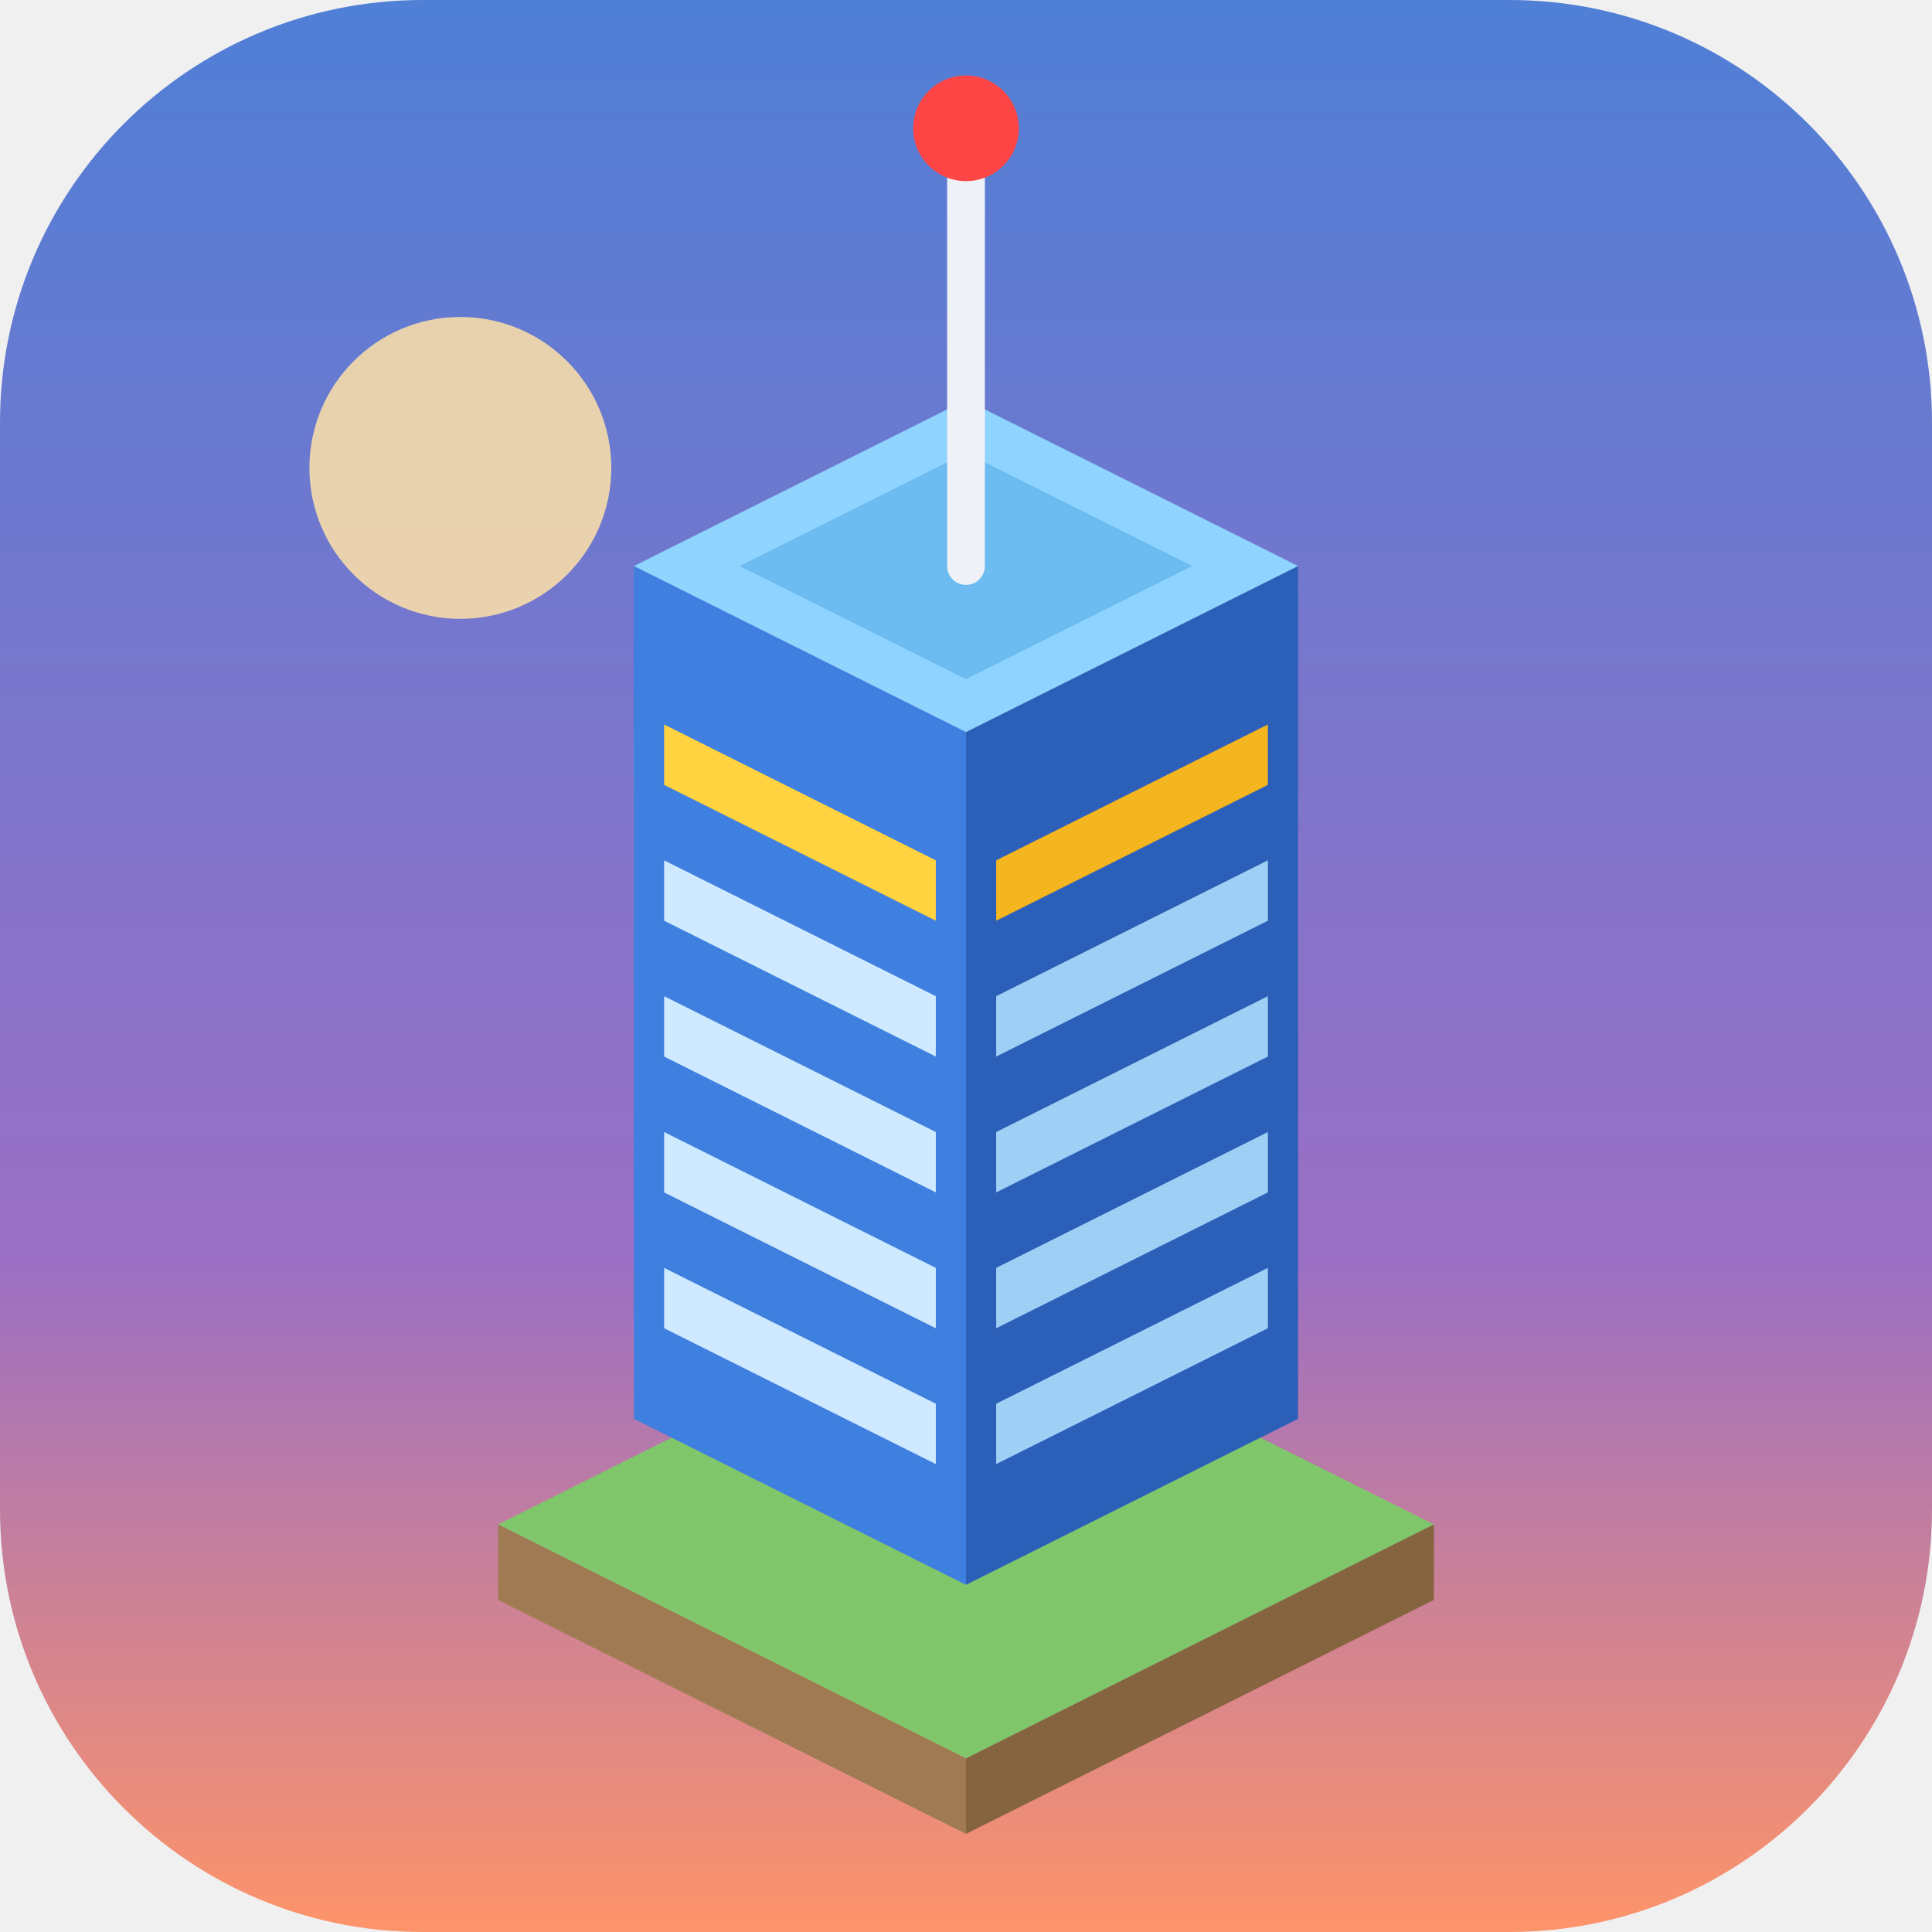
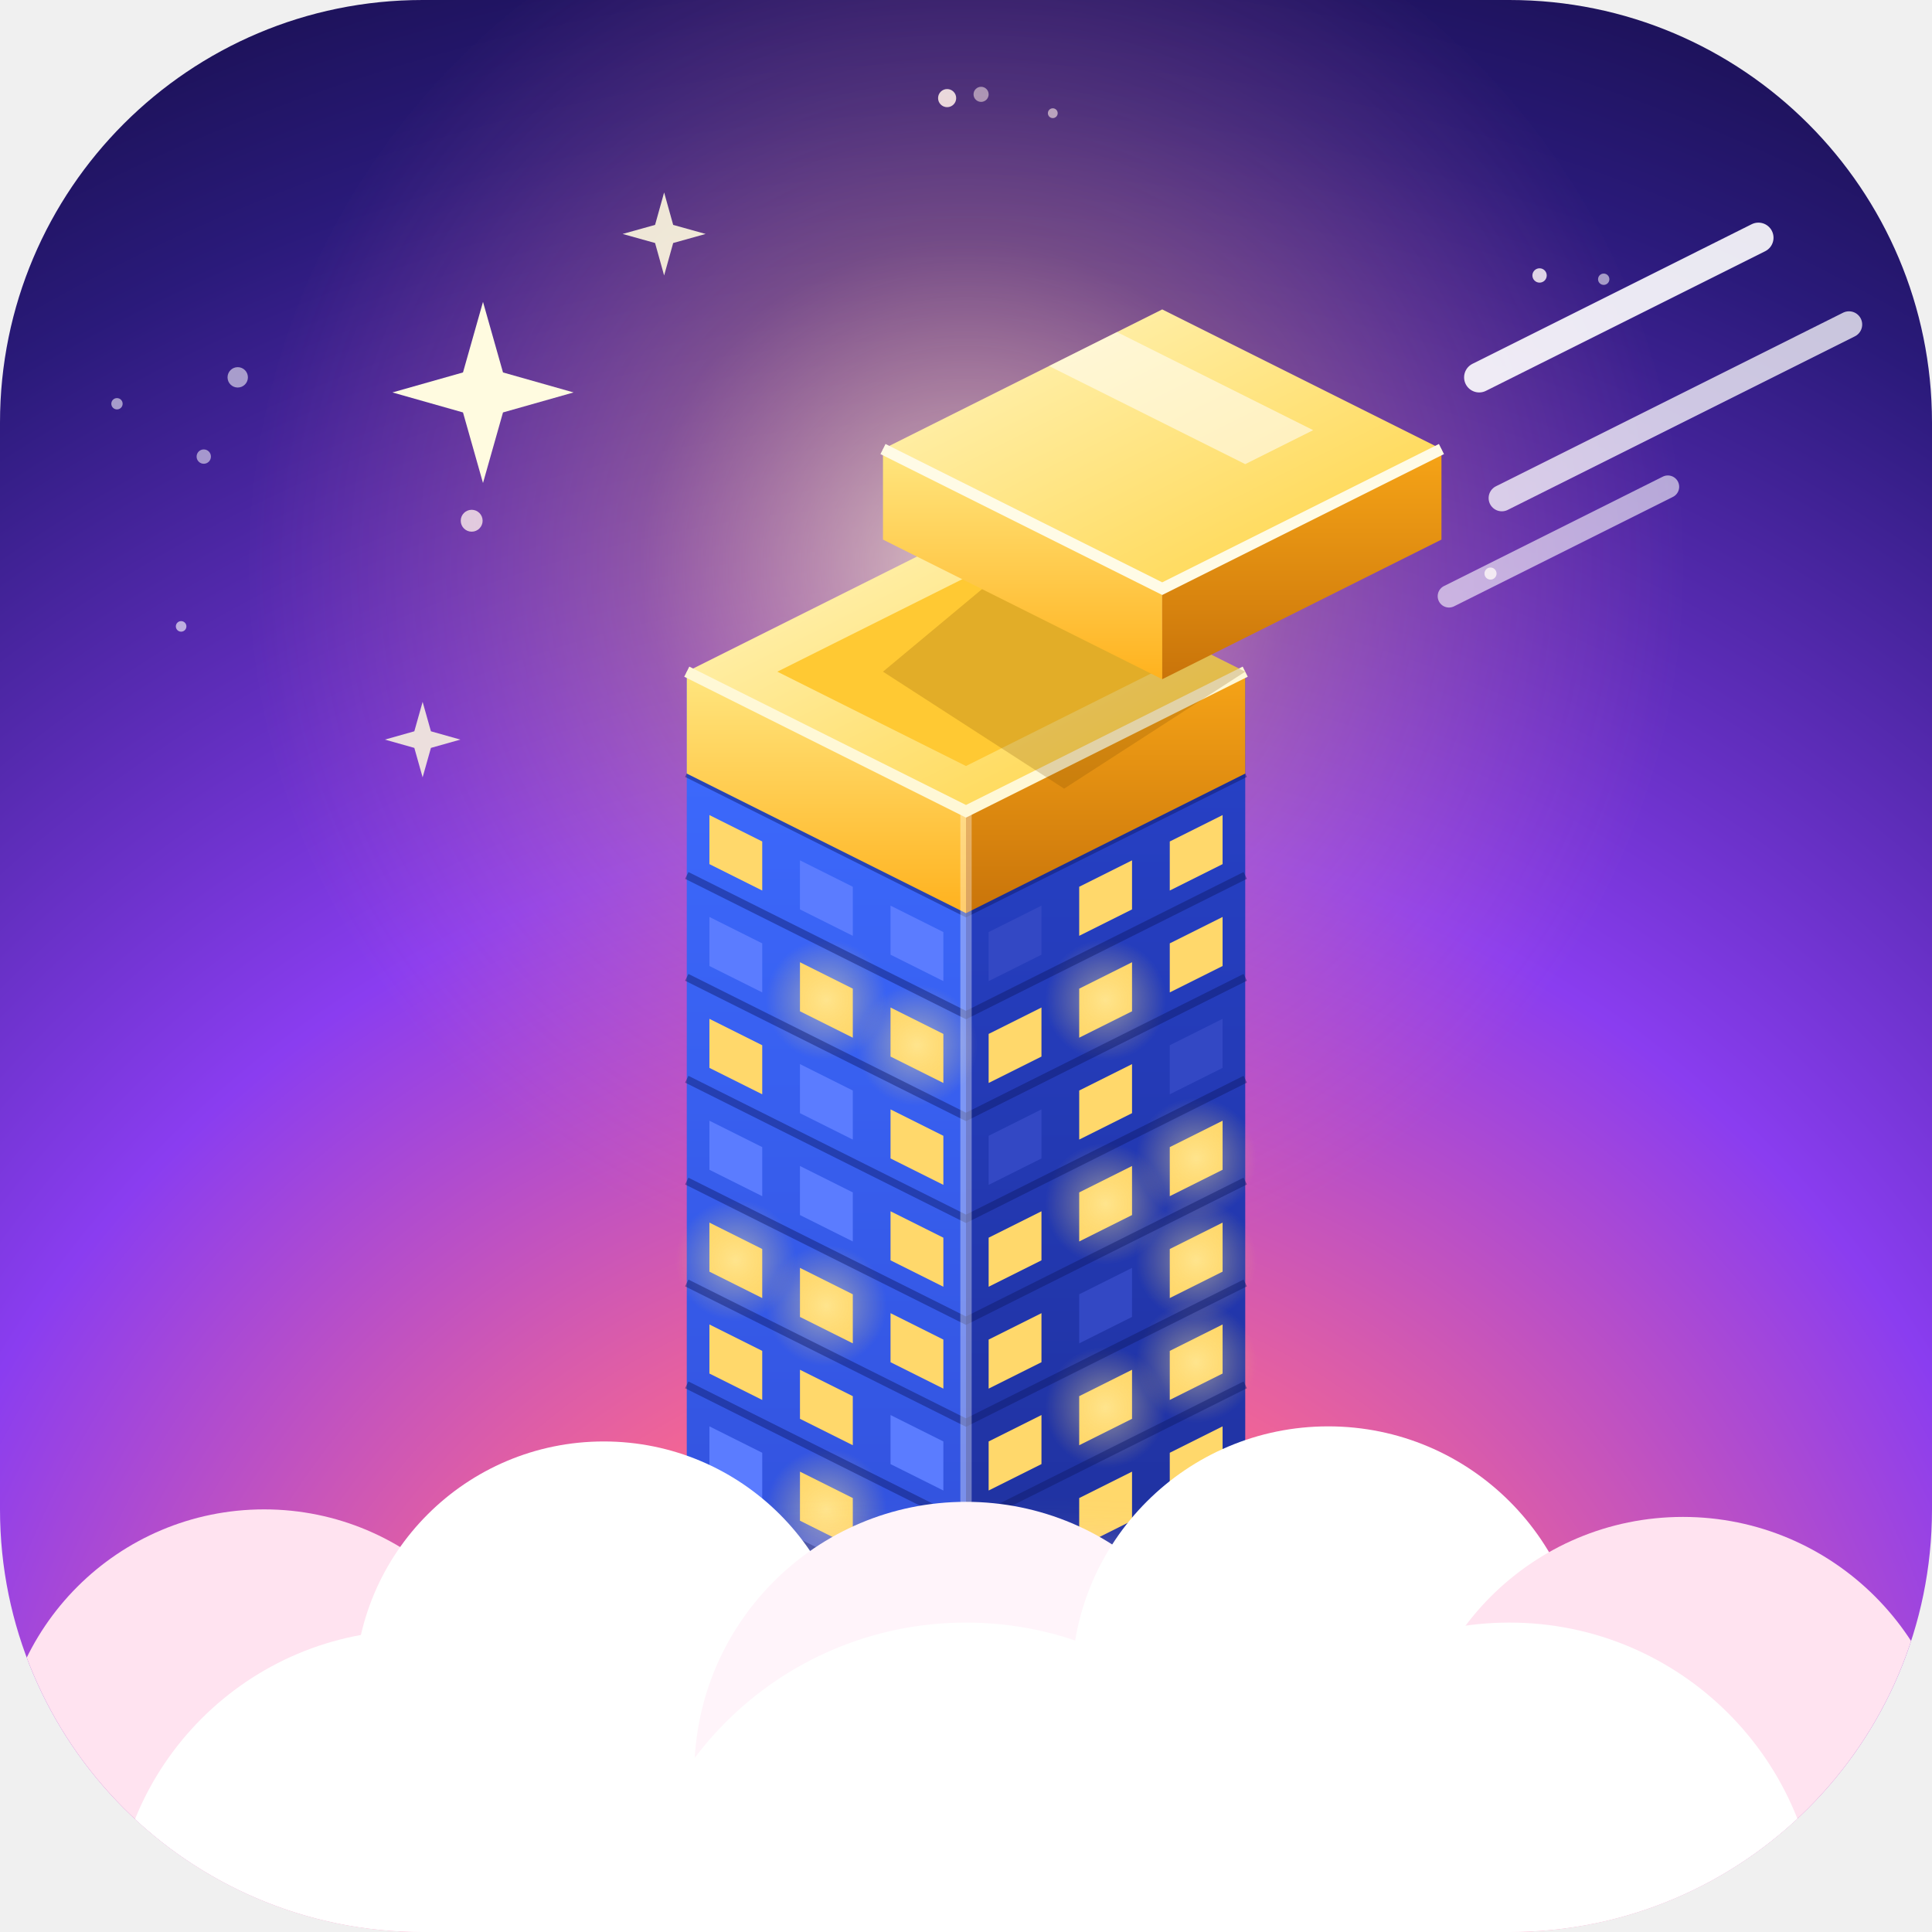
<svg xmlns="http://www.w3.org/2000/svg" viewBox="0 0 512 512">
  <defs>
-     <linearGradient id="sky" x1="0" y1="0" x2="0" y2="1">
-       <stop offset="0" stop-color="#4f7fd6" />
-       <stop offset="0.65" stop-color="#9a6fc4" />
-       <stop offset="1" stop-color="#ff9468" />
-     </linearGradient>
+     <radialGradient id="sky" cx="0.5" cy="1" r="1.15">
+       <stop offset="0" stop-color="#ffcf5a" />
+       <stop offset="0.22" stop-color="#ff6a8a" />
+       <stop offset="0.5" stop-color="#8a3df0" />
+       <stop offset="0.82" stop-color="#2a1a7a" />
+       <stop offset="1" stop-color="#110b3d" />
+     </radialGradient>
+     <radialGradient id="halo" cx="0.5" cy="0.5" r="0.5">
+       <stop offset="0" stop-color="#fff3c4" stop-opacity="0.75" />
+       <stop offset="0.45" stop-color="#ffb86b" stop-opacity="0.28" />
+       <stop offset="1" stop-color="#ff7aa8" stop-opacity="0" />
+     </radialGradient>
+     <linearGradient id="left" x1="0" y1="0" x2="0" y2="1">
+       <stop offset="0" stop-color="#3d6bff" />
+       <stop offset="1" stop-color="#2a3fc4" />
+     </linearGradient>
+     <linearGradient id="right" x1="0" y1="0" x2="0" y2="1">
+       <stop offset="0" stop-color="#2742c9" />
+       <stop offset="1" stop-color="#1a2580" />
+     </linearGradient>
+     <linearGradient id="goldL" x1="0" y1="0" x2="0" y2="1">
+       <stop offset="0" stop-color="#ffe680" />
+       <stop offset="1" stop-color="#ffb21e" />
+     </linearGradient>
+     <linearGradient id="goldR" x1="0" y1="0" x2="0" y2="1">
+       <stop offset="0" stop-color="#f6a417" />
+       <stop offset="1" stop-color="#c9740a" />
+     </linearGradient>
+     <linearGradient id="goldT" x1="0" y1="0" x2="1" y2="1">
+       <stop offset="0" stop-color="#fff6c2" />
+       <stop offset="1" stop-color="#ffd23f" />
+     </linearGradient>
+     <radialGradient id="lit" cx="0.5" cy="0.5" r="0.5">
+       <stop offset="0" stop-color="#fff1b0" stop-opacity="0.9" />
+       <stop offset="1" stop-color="#ffcf5a" stop-opacity="0" />
+     </radialGradient>
+     <filter id="soft" x="-20%" y="-20%" width="140%" height="140%">
+       <feGaussianBlur stdDeviation="6" />
+     </filter>
  </defs>
  <rect width="512" height="512" rx="112" fill="url(#sky)" />
-   <circle cx="122" cy="124" r="40" fill="#ffe2a8" opacity="0.85" />
-   <g transform="translate(0 -26)">
-     <path d="M256 368 380 430 256 492 132 430Z" fill="#7fc76a" />
-     <path d="M132 430 256 492 256 512 132 450Z" fill="#a07a52" />
-     <path d="M256 492 380 430 380 450 256 512Z" fill="#86643f" />
-     <path d="M168 176 256 220 256 446 168 402Z" fill="#3f7fe0" />
-     <path d="M256 220 344 176 344 402 256 446Z" fill="#2b5fb8" />
-     <path d="M256 132 344 176 256 220 168 176Z" fill="#8fd3ff" />
-     <path d="M256 146 316 176 256 206 196 176Z" fill="#6cbcf2" />
-     <g fill="#cfeaff">
-       <path d="M176 218 248 254 248 270 176 234Z" fill="#ffd23f" />
-       <path d="M176 254 248 290 248 306 176 270Z" />
-       <path d="M176 290 248 326 248 342 176 306Z" />
-       <path d="M176 326 248 362 248 378 176 342Z" />
-       <path d="M176 362 248 398 248 414 176 378Z" />
+   <clipPath id="round">
+     <rect width="512" height="512" rx="112" />
+   </clipPath>
+   <g clip-path="url(#round)">
+     <circle cx="54" cy="121" r="1.9" fill="#fff" opacity="0.53" />
+     <circle cx="260" cy="25" r="2.0" fill="#fff" opacity="0.53" />
+     <circle cx="63" cy="100" r="2.7" fill="#fff" opacity="0.56" />
+     <circle cx="125" cy="138" r="2.9" fill="#fff" opacity="0.79" />
+     <circle cx="425" cy="74" r="1.5" fill="#fff" opacity="0.56" />
+     <circle cx="279" cy="30" r="1.3" fill="#fff" opacity="0.60" />
+     <circle cx="395" cy="152" r="1.6" fill="#fff" opacity="0.79" />
+     <circle cx="251" cy="26" r="2.4" fill="#fff" opacity="0.88" />
+     <circle cx="408" cy="73" r="1.9" fill="#fff" opacity="0.83" />
+     <circle cx="31" cy="107" r="1.5" fill="#fff" opacity="0.56" />
+     <circle cx="48" cy="166" r="1.4" fill="#fff" opacity="0.62" />
+     <circle cx="256" cy="150" r="190" fill="url(#halo)" />
+     <polygon points="182.0,178.0 256.0,215.0 256.0,597.0 182.0,560.0" fill="url(#left)" />
+     <polygon points="256.0,215.0 330.0,178.0 330.0,560.0 256.0,597.0" fill="url(#right)" />
+     <polygon points="188.0,216.0 202.0,223.0 202.0,236.0 188.0,229.0" fill="#ffd86b" />
+     <polygon points="212.0,228.0 226.0,235.0 226.0,248.0 212.0,241.0" fill="#5b7cff" />
+     <polygon points="236.0,240.0 250.0,247.0 250.0,260.0 236.0,253.0" fill="#5b7cff" />
+     <polygon points="262.0,247.0 276.0,240.0 276.0,253.0 262.0,260.0" fill="#3348c4" />
+     <polygon points="286.0,235.0 300.0,228.0 300.0,241.0 286.0,248.0" fill="#ffd86b" />
+     <polygon points="310.0,223.0 324.0,216.0 324.0,229.0 310.0,236.0" fill="#ffd86b" />
+     <polygon points="188.0,243.0 202.0,250.0 202.0,263.0 188.0,256.0" fill="#5b7cff" />
+     <polygon points="212.0,255.0 226.0,262.0 226.0,275.0 212.0,268.0" fill="#ffd86b" />
+     <polygon points="236.0,267.0 250.0,274.0 250.0,287.0 236.0,280.0" fill="#ffd86b" />
+     <polygon points="262.0,274.0 276.0,267.0 276.0,280.0 262.0,287.0" fill="#ffd86b" />
+     <polygon points="286.0,262.0 300.0,255.0 300.0,268.0 286.0,275.0" fill="#ffd86b" />
+     <polygon points="310.0,250.0 324.0,243.0 324.0,256.0 310.0,263.0" fill="#ffd86b" />
+     <polygon points="188.0,270.0 202.0,277.0 202.0,290.0 188.0,283.0" fill="#ffd86b" />
+     <polygon points="212.0,282.0 226.0,289.0 226.0,302.0 212.0,295.0" fill="#5b7cff" />
+     <polygon points="236.0,294.0 250.0,301.0 250.0,314.0 236.0,307.0" fill="#ffd86b" />
+     <polygon points="262.0,301.0 276.0,294.0 276.0,307.0 262.0,314.0" fill="#3348c4" />
+     <polygon points="286.0,289.0 300.0,282.0 300.0,295.0 286.0,302.0" fill="#ffd86b" />
+     <polygon points="310.0,277.0 324.0,270.0 324.0,283.0 310.0,290.0" fill="#3348c4" />
+     <polygon points="188.0,297.0 202.0,304.0 202.0,317.0 188.0,310.0" fill="#5b7cff" />
+     <polygon points="212.0,309.0 226.0,316.0 226.0,329.0 212.0,322.0" fill="#5b7cff" />
+     <polygon points="236.0,321.0 250.0,328.0 250.0,341.0 236.0,334.0" fill="#ffd86b" />
+     <polygon points="262.0,328.0 276.0,321.0 276.0,334.0 262.0,341.0" fill="#ffd86b" />
+     <polygon points="286.0,316.0 300.0,309.0 300.0,322.0 286.0,329.0" fill="#ffd86b" />
+     <polygon points="310.0,304.0 324.0,297.0 324.0,310.0 310.0,317.0" fill="#ffd86b" />
+     <polygon points="188.0,324.0 202.0,331.0 202.0,344.0 188.0,337.0" fill="#ffd86b" />
+     <polygon points="212.0,336.0 226.0,343.0 226.0,356.0 212.0,349.0" fill="#ffd86b" />
+     <polygon points="236.0,348.0 250.0,355.0 250.0,368.0 236.0,361.0" fill="#ffd86b" />
+     <polygon points="262.0,355.0 276.0,348.0 276.0,361.0 262.0,368.0" fill="#ffd86b" />
+     <polygon points="286.0,343.0 300.0,336.0 300.0,349.0 286.0,356.0" fill="#3348c4" />
+     <polygon points="310.0,331.0 324.0,324.0 324.0,337.0 310.0,344.0" fill="#ffd86b" />
+     <polygon points="188.0,351.0 202.0,358.0 202.0,371.0 188.0,364.0" fill="#ffd86b" />
+     <polygon points="212.0,363.0 226.0,370.0 226.0,383.0 212.0,376.0" fill="#ffd86b" />
+     <polygon points="236.0,375.0 250.0,382.0 250.0,395.0 236.0,388.0" fill="#5b7cff" />
+     <polygon points="262.0,382.0 276.0,375.0 276.0,388.0 262.0,395.0" fill="#ffd86b" />
+     <polygon points="286.0,370.0 300.0,363.0 300.0,376.0 286.0,383.0" fill="#ffd86b" />
+     <polygon points="310.0,358.0 324.0,351.0 324.0,364.0 310.0,371.0" fill="#ffd86b" />
+     <polygon points="188.0,378.0 202.0,385.0 202.0,398.0 188.0,391.0" fill="#5b7cff" />
+     <polygon points="212.0,390.0 226.0,397.0 226.0,410.0 212.0,403.0" fill="#ffd86b" />
+     <polygon points="236.0,402.0 250.0,409.0 250.0,422.0 236.0,415.0" fill="#5b7cff" />
+     <polygon points="262.0,409.0 276.0,402.0 276.0,415.0 262.0,422.0" fill="#3348c4" />
+     <polygon points="286.0,397.0 300.0,390.0 300.0,403.0 286.0,410.0" fill="#ffd86b" />
+     <polygon points="310.0,385.0 324.0,378.0 324.0,391.0 310.0,398.0" fill="#ffd86b" />
+     <polygon points="188.0,405.0 202.0,412.0 202.0,425.0 188.0,418.0" fill="#5b7cff" />
+     <polygon points="212.0,417.0 226.0,424.0 226.0,437.0 212.0,430.0" fill="#5b7cff" />
+     <polygon points="236.0,429.0 250.0,436.0 250.0,449.0 236.0,442.0" fill="#5b7cff" />
+     <polygon points="262.0,436.0 276.0,429.0 276.0,442.0 262.0,449.0" fill="#ffd86b" />
+     <polygon points="286.0,424.0 300.0,417.0 300.0,430.0 286.0,437.0" fill="#ffd86b" />
+     <polygon points="310.0,412.0 324.0,405.0 324.0,418.0 310.0,425.0" fill="#3348c4" />
+     <polygon points="188.0,432.0 202.0,439.0 202.0,452.0 188.0,445.0" fill="#5b7cff" />
+     <polygon points="212.0,444.0 226.0,451.0 226.0,464.0 212.0,457.0" fill="#ffd86b" />
+     <polygon points="236.0,456.0 250.0,463.0 250.0,476.0 236.0,469.0" fill="#5b7cff" />
+     <polygon points="262.0,463.0 276.0,456.0 276.0,469.0 262.0,476.0" fill="#3348c4" />
+     <polygon points="286.0,451.0 300.0,444.0 300.0,457.0 286.0,464.0" fill="#3348c4" />
+     <polygon points="310.0,439.0 324.0,432.0 324.0,445.0 310.0,452.0" fill="#3348c4" />
+     <polygon points="188.0,459.0 202.0,466.0 202.0,479.0 188.0,472.0" fill="#5b7cff" />
+     <polygon points="212.0,471.0 226.0,478.0 226.0,491.0 212.0,484.0" fill="#5b7cff" />
+     <polygon points="236.0,483.0 250.0,490.0 250.0,503.0 236.0,496.0" fill="#ffd86b" />
+     <polygon points="262.0,490.0 276.0,483.0 276.0,496.0 262.0,503.0" fill="#ffd86b" />
+     <polygon points="286.0,478.0 300.0,471.0 300.0,484.0 286.0,491.0" fill="#ffd86b" />
+     <polygon points="310.0,466.0 324.0,459.0 324.0,472.0 310.0,479.0" fill="#ffd86b" />
+     <polygon points="188.0,486.0 202.0,493.0 202.0,506.0 188.0,499.0" fill="#5b7cff" />
+     <polygon points="212.0,498.0 226.0,505.0 226.0,518.0 212.0,511.0" fill="#ffd86b" />
+     <polygon points="236.0,510.0 250.0,517.0 250.0,530.0 236.0,523.0" fill="#5b7cff" />
+     <polygon points="262.0,517.0 276.0,510.0 276.0,523.0 262.0,530.0" fill="#3348c4" />
+     <polygon points="286.0,505.0 300.0,498.0 300.0,511.0 286.0,518.0" fill="#ffd86b" />
+     <polygon points="310.0,493.0 324.0,486.0 324.0,499.0 310.0,506.0" fill="#ffd86b" />
+     <polygon points="188.0,513.0 202.0,520.0 202.0,533.0 188.0,526.0" fill="#ffd86b" />
+     <polygon points="212.0,525.0 226.0,532.0 226.0,545.0 212.0,538.0" fill="#5b7cff" />
+     <polygon points="236.0,537.0 250.0,544.0 250.0,557.0 236.0,550.0" fill="#5b7cff" />
+     <polygon points="262.0,544.0 276.0,537.0 276.0,550.0 262.0,557.0" fill="#ffd86b" />
+     <polygon points="286.0,532.0 300.0,525.0 300.0,538.0 286.0,545.0" fill="#3348c4" />
+     <polygon points="310.0,520.0 324.0,513.0 324.0,526.0 310.0,533.0" fill="#ffd86b" />
+     <polygon points="188.0,540.0 202.0,547.0 202.0,560.0 188.0,553.0" fill="#5b7cff" />
+     <polygon points="212.0,552.0 226.0,559.0 226.0,572.0 212.0,565.0" fill="#5b7cff" />
+     <polygon points="236.0,564.0 250.0,571.0 250.0,584.0 236.0,577.0" fill="#5b7cff" />
+     <polygon points="262.0,571.0 276.0,564.0 276.0,577.0 262.0,584.0" fill="#ffd86b" />
+     <polygon points="286.0,559.0 300.0,552.0 300.0,565.0 286.0,572.0" fill="#3348c4" />
+     <polygon points="310.0,547.0 324.0,540.0 324.0,553.0 310.0,560.0" fill="#ffd86b" />
+     <circle cx="219" cy="265" r="16" fill="url(#lit)" opacity="0.55" />
+     <circle cx="243" cy="277" r="16" fill="url(#lit)" opacity="0.55" />
+     <circle cx="293" cy="265" r="16" fill="url(#lit)" opacity="0.55" />
+     <circle cx="293" cy="319" r="16" fill="url(#lit)" opacity="0.55" />
+     <circle cx="317" cy="307" r="16" fill="url(#lit)" opacity="0.55" />
+     <circle cx="195" cy="334" r="16" fill="url(#lit)" opacity="0.55" />
+     <circle cx="219" cy="346" r="16" fill="url(#lit)" opacity="0.55" />
+     <circle cx="317" cy="334" r="16" fill="url(#lit)" opacity="0.55" />
+     <circle cx="293" cy="373" r="16" fill="url(#lit)" opacity="0.55" />
+     <circle cx="317" cy="361" r="16" fill="url(#lit)" opacity="0.55" />
+     <circle cx="219" cy="400" r="16" fill="url(#lit)" opacity="0.55" />
+     <circle cx="219" cy="454" r="16" fill="url(#lit)" opacity="0.55" />
+     <circle cx="269" cy="493" r="16" fill="url(#lit)" opacity="0.55" />
+     <circle cx="293" cy="481" r="16" fill="url(#lit)" opacity="0.55" />
+     <circle cx="293" cy="508" r="16" fill="url(#lit)" opacity="0.55" />
+     <circle cx="317" cy="496" r="16" fill="url(#lit)" opacity="0.55" />
+     <circle cx="269" cy="574" r="16" fill="url(#lit)" opacity="0.55" />
+     <polyline points="182.0,205.0 256.0,242.0 330.0,205.0" fill="none" stroke="#0f1a66" stroke-opacity="0.45" stroke-width="2" />
+     <polyline points="182.0,232.0 256.0,269.0 330.0,232.0" fill="none" stroke="#0f1a66" stroke-opacity="0.45" stroke-width="2" />
+     <polyline points="182.0,259.0 256.0,296.0 330.0,259.0" fill="none" stroke="#0f1a66" stroke-opacity="0.45" stroke-width="2" />
+     <polyline points="182.0,286.0 256.0,323.0 330.0,286.0" fill="none" stroke="#0f1a66" stroke-opacity="0.45" stroke-width="2" />
+     <polyline points="182.0,313.0 256.0,350.0 330.0,313.0" fill="none" stroke="#0f1a66" stroke-opacity="0.45" stroke-width="2" />
+     <polyline points="182.0,340.0 256.0,377.0 330.0,340.0" fill="none" stroke="#0f1a66" stroke-opacity="0.45" stroke-width="2" />
+     <polyline points="182.0,367.0 256.0,404.0 330.0,367.0" fill="none" stroke="#0f1a66" stroke-opacity="0.45" stroke-width="2" />
+     <polyline points="182.0,394.0 256.0,431.0 330.0,394.0" fill="none" stroke="#0f1a66" stroke-opacity="0.45" stroke-width="2" />
+     <polyline points="182.0,421.0 256.0,458.0 330.0,421.0" fill="none" stroke="#0f1a66" stroke-opacity="0.45" stroke-width="2" />
+     <polyline points="182.0,448.0 256.0,485.0 330.0,448.0" fill="none" stroke="#0f1a66" stroke-opacity="0.45" stroke-width="2" />
+     <polyline points="182.0,475.0 256.0,512.0 330.0,475.0" fill="none" stroke="#0f1a66" stroke-opacity="0.45" stroke-width="2" />
+     <polyline points="182.0,502.0 256.0,539.0 330.0,502.0" fill="none" stroke="#0f1a66" stroke-opacity="0.45" stroke-width="2" />
+     <polyline points="182.0,529.0 256.0,566.0 330.0,529.0" fill="none" stroke="#0f1a66" stroke-opacity="0.45" stroke-width="2" />
+     <polyline points="182.0,556.0 256.0,593.0 330.0,556.0" fill="none" stroke="#0f1a66" stroke-opacity="0.45" stroke-width="2" />
+     <polygon points="182.0,178.0 256.0,215.0 256.0,242.0 182.0,205.0" fill="url(#goldL)" />
+     <polygon points="256.0,215.0 330.0,178.0 330.0,205.0 256.0,242.0" fill="url(#goldR)" />
+     <polygon points="256.0,141.0 330.0,178.0 256.0,215.0 182.0,178.0" fill="url(#goldT)" />
+     <polygon points="256.0,153.0 306.0,178.0 256.0,203.0 206.0,178.0" fill="#ffc933" />
+     <line x1="256" y1="215" x2="256" y2="560" stroke="#ffffff" stroke-opacity="0.35" stroke-width="3" />
+     <polyline points="182.0,178.0 256.0,215.0 330.0,178.0" fill="none" stroke="#fff8d6" stroke-width="3" />
+     <polygon points="270.0,148.0 330.0,178.0 282.0,209.0 234.0,178.0" fill="#7a4a00" opacity="0.22" />
+     <line x1="392" y1="100" x2="466" y2="63" stroke="#ffffff" stroke-opacity="0.9" stroke-width="8" stroke-linecap="round" />
+     <line x1="398" y1="132" x2="490" y2="86" stroke="#ffffff" stroke-opacity="0.75" stroke-width="7" stroke-linecap="round" />
+     <line x1="384" y1="158" x2="442" y2="129" stroke="#ffffff" stroke-opacity="0.6" stroke-width="6" stroke-linecap="round" />
+     <polygon points="234.0,119.0 308.0,156.0 308.0,180.0 234.0,143.0" fill="url(#goldL)" />
+     <polygon points="308.0,156.0 382.0,119.0 382.0,143.0 308.0,180.0" fill="url(#goldR)" />
+     <polygon points="308.0,82.0 382.0,119.0 308.0,156.0 234.0,119.0" fill="url(#goldT)" />
+     <polyline points="234.0,119.0 308.0,156.0 382.0,119.0" fill="none" stroke="#fffbe6" stroke-width="3" />
+     <polygon points="278.0,97.0 296.0,88.0 348.0,114.0 330.0,123.0" fill="#ffffff" opacity="0.55" />
+     <polygon points="128.0,80.0 133.3,98.7 152.0,104.0 133.3,109.3 128.0,128.0 122.7,109.3 104.0,104.0 122.7,98.7" fill="#fffbe0" opacity="1" />
+     <polygon points="176.0,51.0 178.4,59.6 187.0,62.0 178.4,64.4 176.0,73.0 173.6,64.4 165.0,62.0 173.6,59.6" fill="#fffbe0" opacity="0.9" />
+     <polygon points="112.0,186.0 114.2,193.8 122.0,196.0 114.2,198.2 112.0,206.0 109.8,198.2 102.0,196.0 109.8,193.8" fill="#fffbe0" opacity="0.85" />
+     <g filter="url(#soft)" opacity="0.35">
+       <ellipse cx="256" cy="470" rx="230" ry="60" fill="#ffd1e6" />
    </g>
-     <g fill="#9fcff5">
-       <path d="M264 254 336 218 336 234 264 270Z" fill="#f5b51e" />
-       <path d="M264 290 336 254 336 270 264 306Z" />
-       <path d="M264 326 336 290 336 306 264 342Z" />
-       <path d="M264 362 336 326 336 342 264 378Z" />
-       <path d="M264 398 336 362 336 378 264 414Z" />
-     </g>
-     <path d="M256 176V66" stroke="#eef2f7" stroke-width="10" stroke-linecap="round" />
-     <circle cx="256" cy="60" r="14" fill="#ff4646" />
+     <circle cx="70" cy="470" r="70" fill="#ffe3f0" />
+     <circle cx="160" cy="448" r="66" fill="#ffffff" />
+     <circle cx="256" cy="470" r="72" fill="#fff4fa" />
+     <circle cx="352" cy="446" r="68" fill="#ffffff" />
+     <circle cx="446" cy="474" r="72" fill="#ffe3f0" />
+     <circle cx="110" cy="512" r="80" fill="#ffffff" />
+     <circle cx="256" cy="520" r="90" fill="#ffffff" />
+     <circle cx="400" cy="512" r="82" fill="#ffffff" />
  </g>
</svg>
